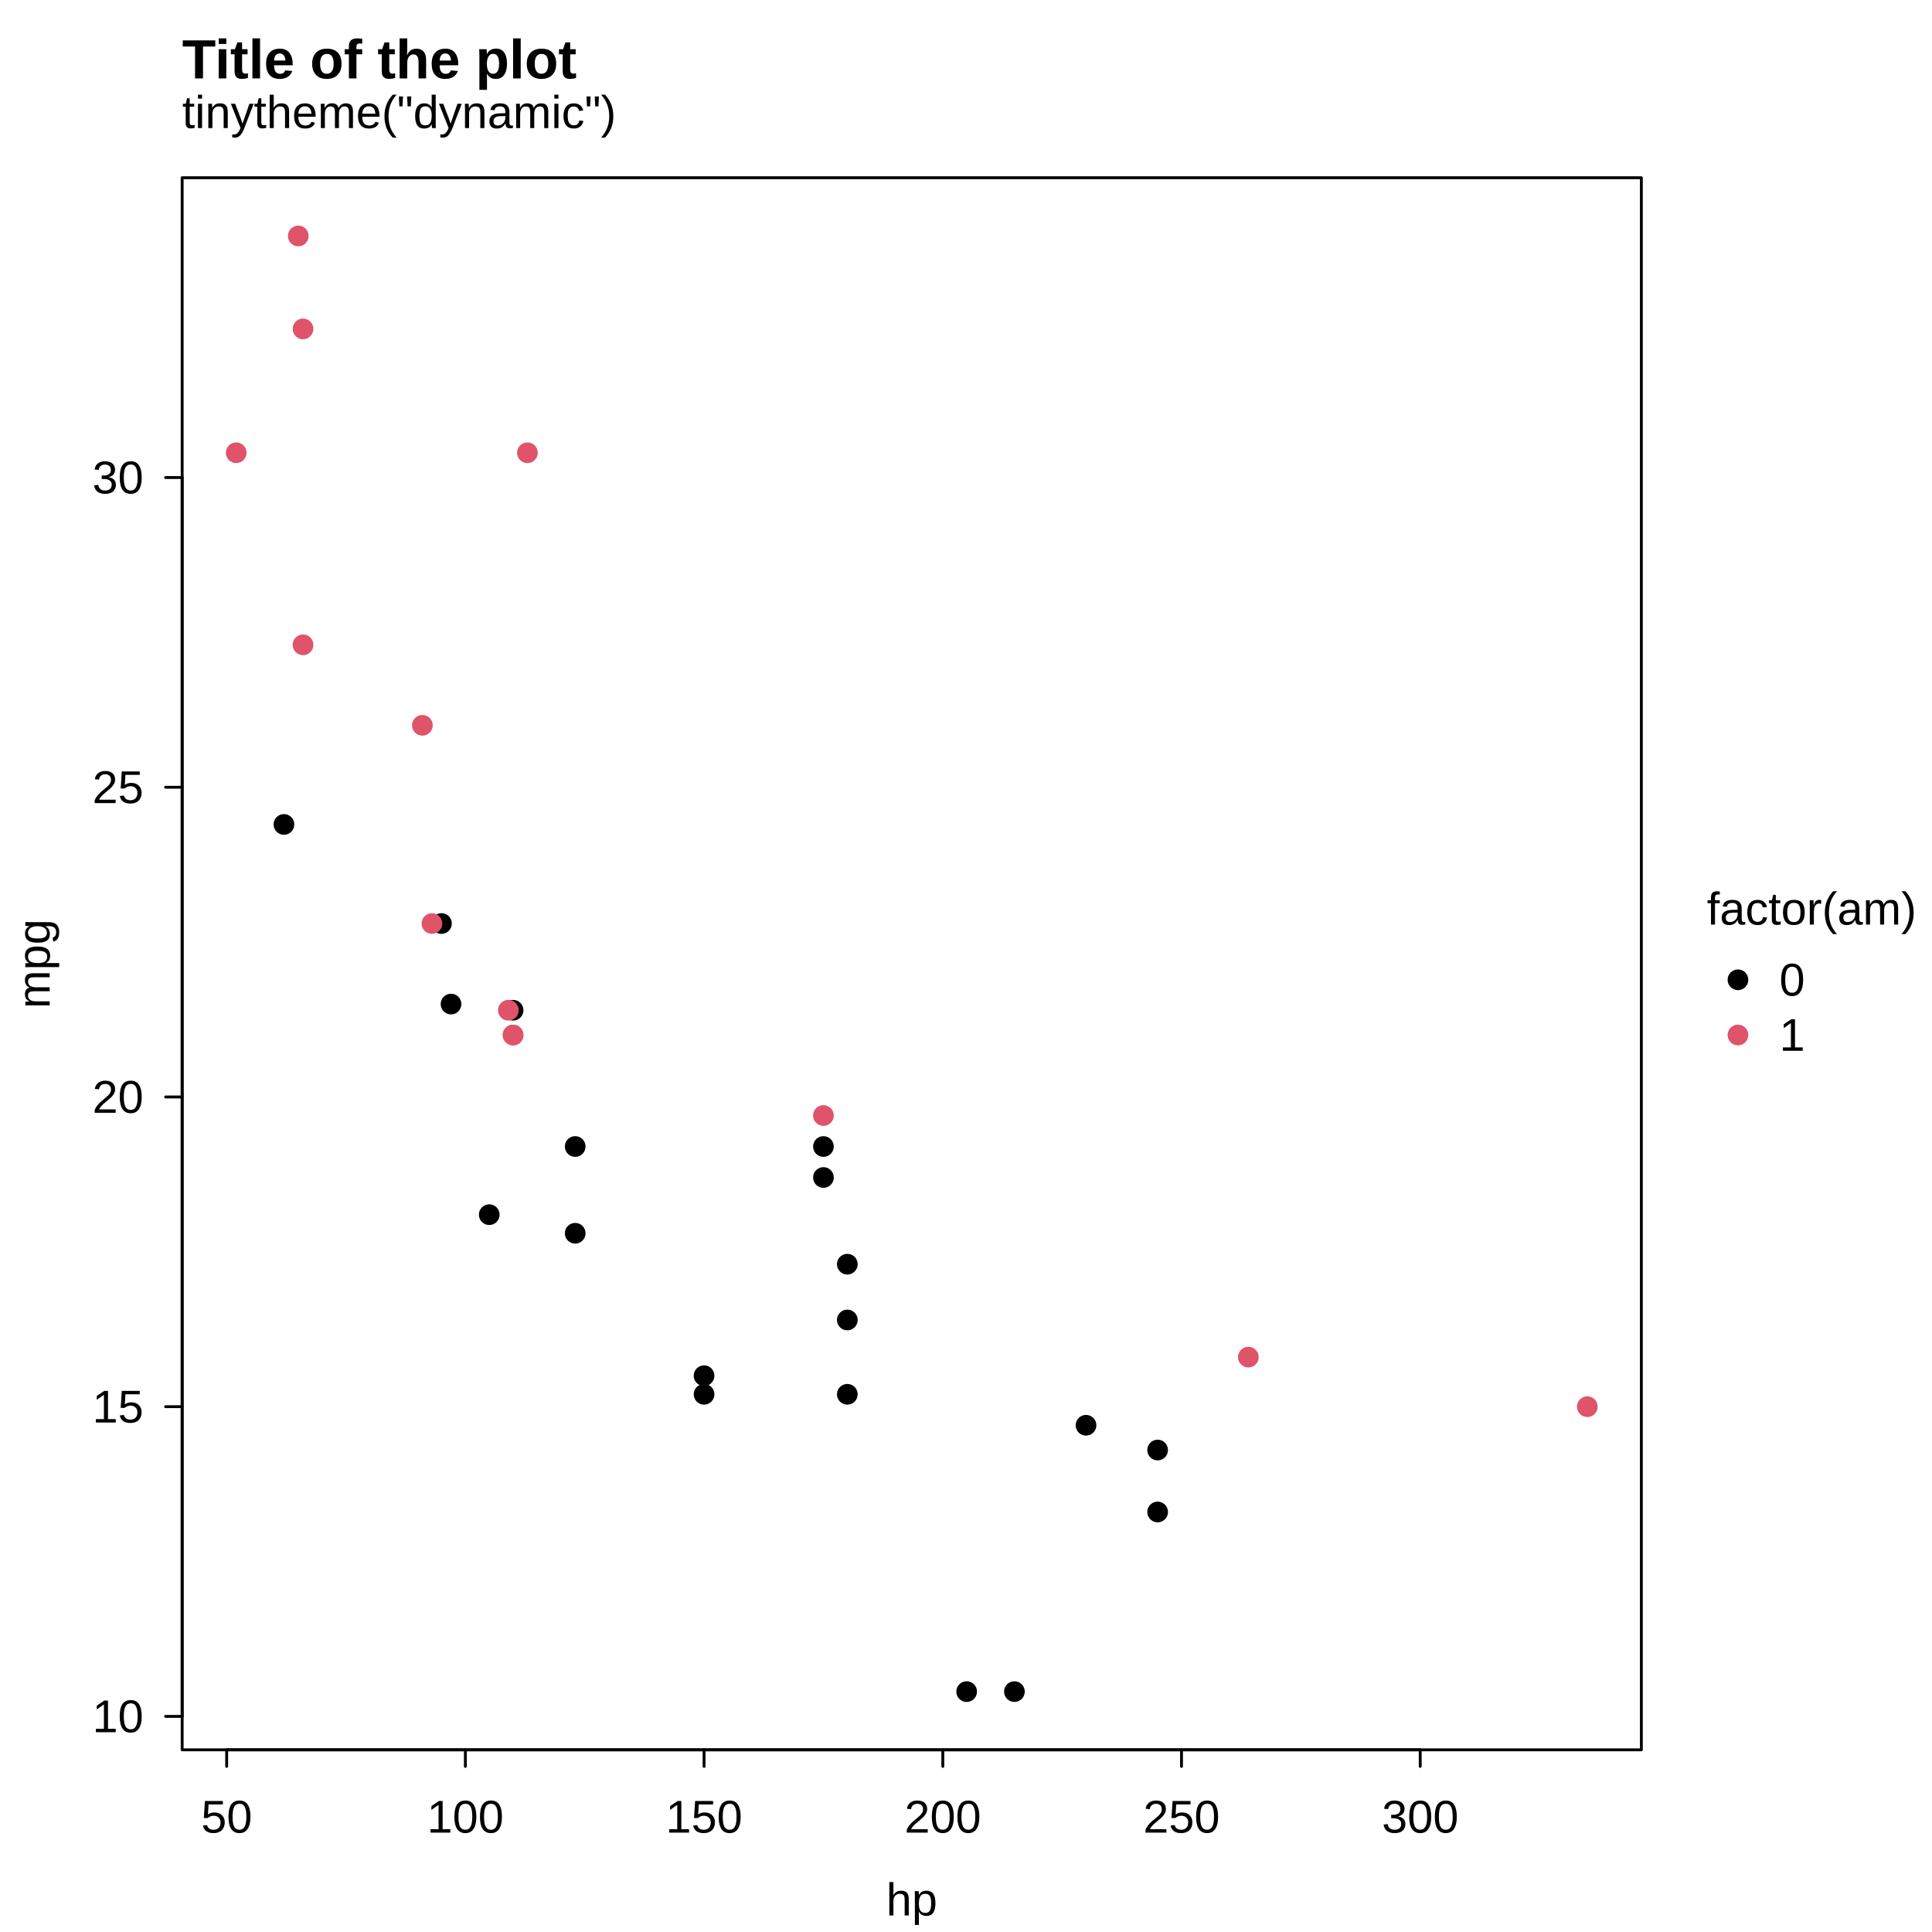
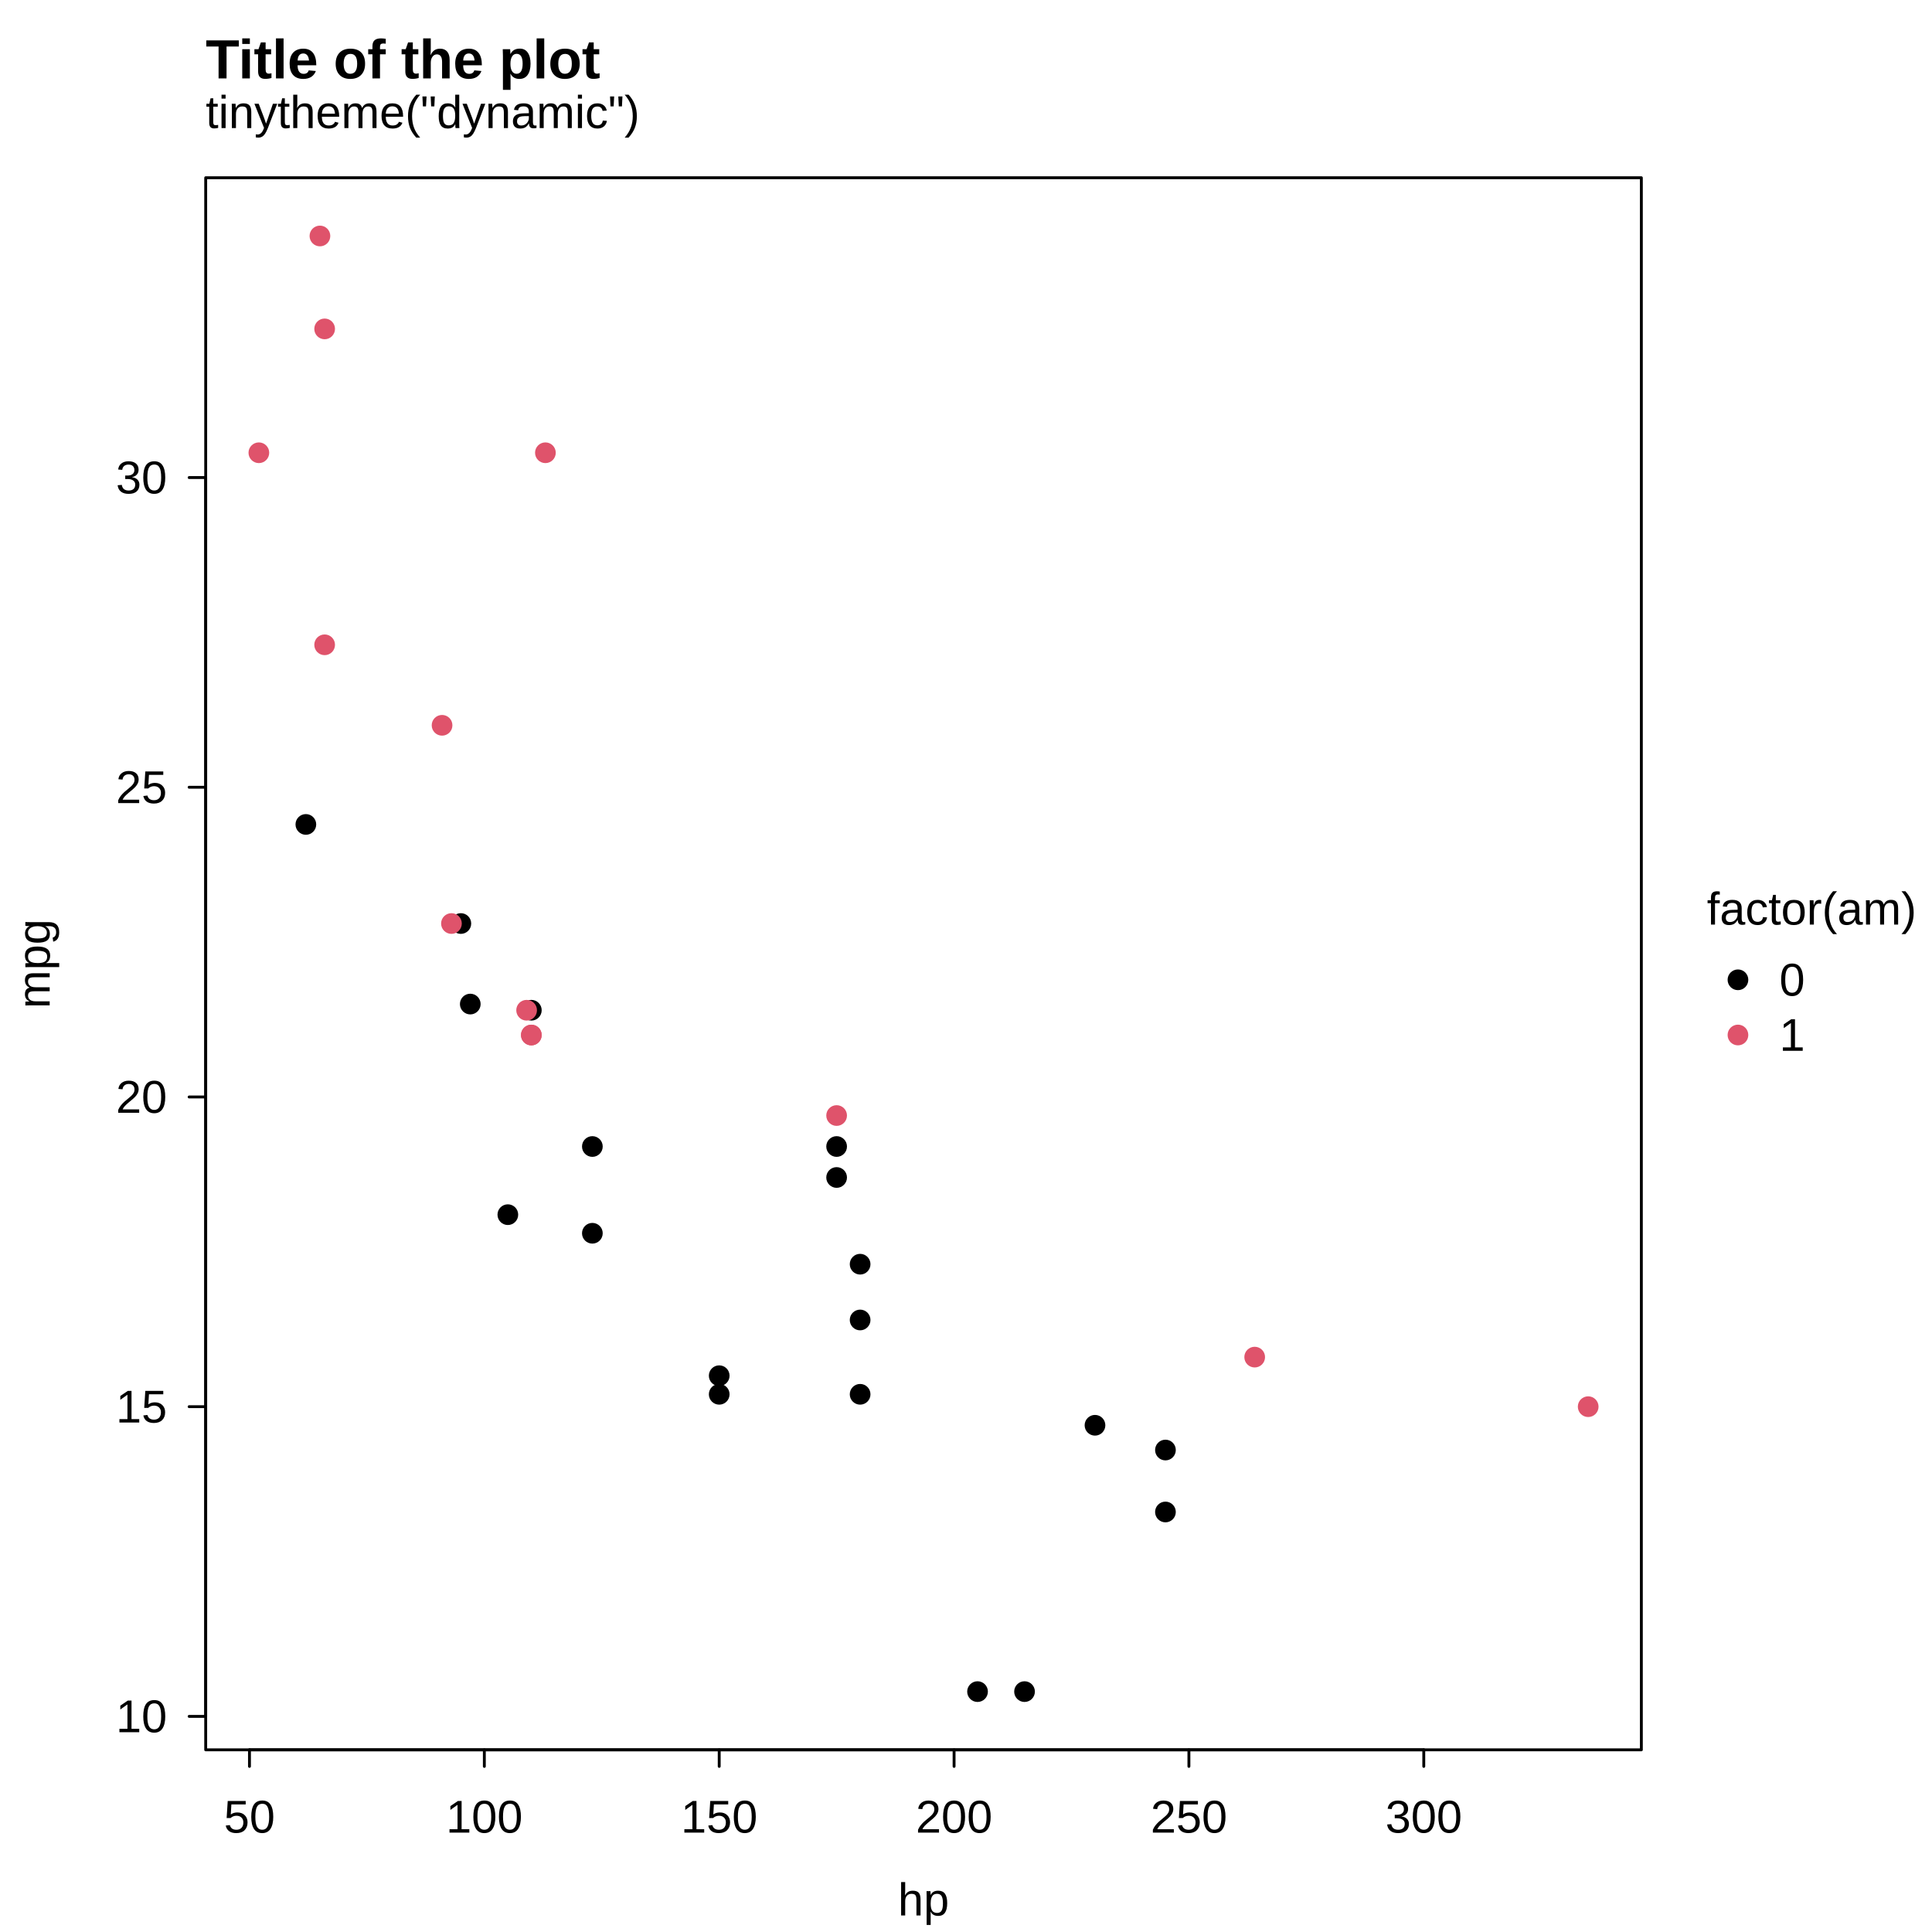
<svg xmlns="http://www.w3.org/2000/svg" width="504.00pt" height="504.00pt" viewBox="0 0 504.00 504.00">
  <g class="svglite">
    <defs>
      <style type="text/css">
    .svglite line, .svglite polyline, .svglite polygon, .svglite path, .svglite rect, .svglite circle {
      fill: none;
      stroke: #000000;
      stroke-linecap: round;
      stroke-linejoin: round;
      stroke-miterlimit: 10.00;
    }
    .svglite text {
      white-space: pre;
    }
    .svglite g.glyphgroup path {
      fill: inherit;
      stroke: none;
    }
  </style>
    </defs>
    <rect width="100%" height="100%" style="stroke: none; fill: #FFFFFF;" />
    <defs>
      <clipPath id="cpMC4wMHw1MDQuMDB8MC4wMHw1MDQuMDA=">
        <rect x="0.00" y="0.00" width="504.00" height="504.00" />
      </clipPath>
    </defs>
    <g clip-path="url(#cpMC4wMHw1MDQuMDB8MC4wMHw1MDQuMDA=)">
      <circle cx="453.38" cy="255.60" r="2.70" style="stroke-width: 0.75; stroke: none; fill: #000000;" />
      <circle cx="453.38" cy="270.00" r="2.70" style="stroke-width: 0.75; stroke: none; fill: #DF536B;" />
      <text x="472.62" y="241.20" text-anchor="middle" style="font-size: 12.00px; font-family: &quot;Liberation Sans&quot;;" textLength="54.67px" lengthAdjust="spacingAndGlyphs">factor(am)</text>
      <text x="464.18" y="259.73" style="font-size: 12.00px; font-family: &quot;Liberation Sans&quot;;" textLength="6.67px" lengthAdjust="spacingAndGlyphs">0</text>
      <text x="464.18" y="274.13" style="font-size: 12.00px; font-family: &quot;Liberation Sans&quot;;" textLength="6.67px" lengthAdjust="spacingAndGlyphs">1</text>
-       <text x="47.52" y="33.41" style="font-size: 12.00px; font-family: &quot;Liberation Sans&quot;;" textLength="113.23px" lengthAdjust="spacingAndGlyphs">tinytheme("dynamic")</text>
+       <text x="53.66" y="33.41" style="font-size: 12.00px; font-family: &quot;Liberation Sans&quot;;" textLength="113.23px" lengthAdjust="spacingAndGlyphs">tinytheme("dynamic")</text>
    </g>
    <defs>
      <clipPath id="cpMC4wMHw0MjguMTh8MC4wMHw1MDQuMDA=">
        <rect x="0.00" y="0.00" width="428.18" height="504.00" />
      </clipPath>
    </defs>
    <g clip-path="url(#cpMC4wMHw0MjguMTh8MC4wMHw1MDQuMDA=)">
-       <text x="47.52" y="20.45" style="font-size: 14.40px; font-weight: bold; font-family: &quot;Liberation Sans&quot;;" textLength="102.91px" lengthAdjust="spacingAndGlyphs">Title of the plot</text>
-       <text x="237.85" y="499.68" text-anchor="middle" style="font-size: 12.00px; font-family: &quot;Liberation Sans&quot;;" textLength="13.34px" lengthAdjust="spacingAndGlyphs">hp</text>
+       <text x="53.66" y="20.45" style="font-size: 14.40px; font-weight: bold; font-family: &quot;Liberation Sans&quot;;" textLength="102.91px" lengthAdjust="spacingAndGlyphs">Title of the plot</text>
+       <text x="240.92" y="499.68" text-anchor="middle" style="font-size: 12.00px; font-family: &quot;Liberation Sans&quot;;" textLength="13.34px" lengthAdjust="spacingAndGlyphs">hp</text>
      <text transform="translate(12.96,251.42) rotate(-90)" text-anchor="middle" style="font-size: 12.00px; font-family: &quot;Liberation Sans&quot;;" textLength="23.34px" lengthAdjust="spacingAndGlyphs">mpg</text>
    </g>
    <g clip-path="url(#cpMC4wMHw1MDQuMDB8MC4wMHw1MDQuMDA=)">
-       <line x1="59.13" y1="456.48" x2="370.49" y2="456.48" style="stroke-width: 0.75;" />
-       <line x1="59.13" y1="456.48" x2="59.13" y2="460.80" style="stroke-width: 0.75;" />
-       <line x1="121.40" y1="456.48" x2="121.40" y2="460.80" style="stroke-width: 0.75;" />
-       <line x1="183.67" y1="456.48" x2="183.67" y2="460.80" style="stroke-width: 0.75;" />
-       <line x1="245.95" y1="456.48" x2="245.95" y2="460.80" style="stroke-width: 0.75;" />
-       <line x1="308.22" y1="456.48" x2="308.22" y2="460.80" style="stroke-width: 0.75;" />
-       <line x1="370.49" y1="456.48" x2="370.49" y2="460.80" style="stroke-width: 0.75;" />
-       <text x="59.13" y="478.08" text-anchor="middle" style="font-size: 12.00px; font-family: &quot;Liberation Sans&quot;;" textLength="13.34px" lengthAdjust="spacingAndGlyphs">50</text>
-       <text x="121.40" y="478.08" text-anchor="middle" style="font-size: 12.00px; font-family: &quot;Liberation Sans&quot;;" textLength="20.02px" lengthAdjust="spacingAndGlyphs">100</text>
-       <text x="183.67" y="478.08" text-anchor="middle" style="font-size: 12.00px; font-family: &quot;Liberation Sans&quot;;" textLength="20.02px" lengthAdjust="spacingAndGlyphs">150</text>
-       <text x="245.95" y="478.08" text-anchor="middle" style="font-size: 12.00px; font-family: &quot;Liberation Sans&quot;;" textLength="20.02px" lengthAdjust="spacingAndGlyphs">200</text>
-       <text x="308.22" y="478.08" text-anchor="middle" style="font-size: 12.00px; font-family: &quot;Liberation Sans&quot;;" textLength="20.02px" lengthAdjust="spacingAndGlyphs">250</text>
-       <text x="370.49" y="478.08" text-anchor="middle" style="font-size: 12.00px; font-family: &quot;Liberation Sans&quot;;" textLength="20.02px" lengthAdjust="spacingAndGlyphs">300</text>
-       <line x1="47.52" y1="447.75" x2="47.52" y2="124.58" style="stroke-width: 0.75;" />
-       <line x1="47.52" y1="447.75" x2="43.20" y2="447.75" style="stroke-width: 0.75;" />
-       <line x1="47.52" y1="366.96" x2="43.20" y2="366.96" style="stroke-width: 0.75;" />
-       <line x1="47.52" y1="286.17" x2="43.20" y2="286.17" style="stroke-width: 0.75;" />
-       <line x1="47.52" y1="205.37" x2="43.20" y2="205.37" style="stroke-width: 0.75;" />
-       <line x1="47.52" y1="124.58" x2="43.20" y2="124.58" style="stroke-width: 0.75;" />
-       <text x="37.44" y="451.88" text-anchor="end" style="font-size: 12.00px; font-family: &quot;Liberation Sans&quot;;" textLength="13.34px" lengthAdjust="spacingAndGlyphs">10</text>
-       <text x="37.44" y="371.09" text-anchor="end" style="font-size: 12.00px; font-family: &quot;Liberation Sans&quot;;" textLength="13.34px" lengthAdjust="spacingAndGlyphs">15</text>
-       <text x="37.44" y="290.29" text-anchor="end" style="font-size: 12.00px; font-family: &quot;Liberation Sans&quot;;" textLength="13.34px" lengthAdjust="spacingAndGlyphs">20</text>
-       <text x="37.44" y="209.50" text-anchor="end" style="font-size: 12.00px; font-family: &quot;Liberation Sans&quot;;" textLength="13.34px" lengthAdjust="spacingAndGlyphs">25</text>
-       <text x="37.44" y="128.71" text-anchor="end" style="font-size: 12.00px; font-family: &quot;Liberation Sans&quot;;" textLength="13.34px" lengthAdjust="spacingAndGlyphs">30</text>
-       <polygon points="47.52,456.48 428.18,456.48 428.18,46.37 47.52,46.37 " style="stroke-width: 0.75;" />
+       <line x1="65.08" y1="456.48" x2="371.42" y2="456.48" style="stroke-width: 0.75;" />
+       <line x1="65.08" y1="456.48" x2="65.08" y2="460.80" style="stroke-width: 0.75;" />
+       <line x1="126.35" y1="456.48" x2="126.35" y2="460.80" style="stroke-width: 0.75;" />
+       <line x1="187.62" y1="456.48" x2="187.62" y2="460.80" style="stroke-width: 0.75;" />
+       <line x1="248.89" y1="456.48" x2="248.89" y2="460.80" style="stroke-width: 0.75;" />
+       <line x1="310.15" y1="456.48" x2="310.15" y2="460.80" style="stroke-width: 0.75;" />
+       <line x1="371.42" y1="456.48" x2="371.42" y2="460.80" style="stroke-width: 0.75;" />
+       <text x="65.08" y="478.08" text-anchor="middle" style="font-size: 12.00px; font-family: &quot;Liberation Sans&quot;;" textLength="13.34px" lengthAdjust="spacingAndGlyphs">50</text>
+       <text x="126.35" y="478.08" text-anchor="middle" style="font-size: 12.00px; font-family: &quot;Liberation Sans&quot;;" textLength="20.02px" lengthAdjust="spacingAndGlyphs">100</text>
+       <text x="187.62" y="478.08" text-anchor="middle" style="font-size: 12.00px; font-family: &quot;Liberation Sans&quot;;" textLength="20.02px" lengthAdjust="spacingAndGlyphs">150</text>
+       <text x="248.89" y="478.08" text-anchor="middle" style="font-size: 12.00px; font-family: &quot;Liberation Sans&quot;;" textLength="20.02px" lengthAdjust="spacingAndGlyphs">200</text>
+       <text x="310.15" y="478.08" text-anchor="middle" style="font-size: 12.00px; font-family: &quot;Liberation Sans&quot;;" textLength="20.02px" lengthAdjust="spacingAndGlyphs">250</text>
+       <text x="371.42" y="478.08" text-anchor="middle" style="font-size: 12.00px; font-family: &quot;Liberation Sans&quot;;" textLength="20.02px" lengthAdjust="spacingAndGlyphs">300</text>
+       <line x1="53.66" y1="447.75" x2="53.66" y2="124.58" style="stroke-width: 0.75;" />
+       <line x1="53.66" y1="447.75" x2="49.34" y2="447.75" style="stroke-width: 0.75;" />
+       <line x1="53.66" y1="366.96" x2="49.34" y2="366.96" style="stroke-width: 0.75;" />
+       <line x1="53.66" y1="286.17" x2="49.34" y2="286.17" style="stroke-width: 0.75;" />
+       <line x1="53.66" y1="205.37" x2="49.34" y2="205.37" style="stroke-width: 0.75;" />
+       <line x1="53.66" y1="124.58" x2="49.34" y2="124.58" style="stroke-width: 0.75;" />
+       <text x="43.58" y="451.88" text-anchor="end" style="font-size: 12.00px; font-family: &quot;Liberation Sans&quot;;" textLength="13.34px" lengthAdjust="spacingAndGlyphs">10</text>
+       <text x="43.58" y="371.09" text-anchor="end" style="font-size: 12.00px; font-family: &quot;Liberation Sans&quot;;" textLength="13.34px" lengthAdjust="spacingAndGlyphs">15</text>
+       <text x="43.58" y="290.29" text-anchor="end" style="font-size: 12.00px; font-family: &quot;Liberation Sans&quot;;" textLength="13.34px" lengthAdjust="spacingAndGlyphs">20</text>
+       <text x="43.58" y="209.50" text-anchor="end" style="font-size: 12.00px; font-family: &quot;Liberation Sans&quot;;" textLength="13.34px" lengthAdjust="spacingAndGlyphs">25</text>
+       <text x="43.58" y="128.71" text-anchor="end" style="font-size: 12.00px; font-family: &quot;Liberation Sans&quot;;" textLength="13.34px" lengthAdjust="spacingAndGlyphs">30</text>
+       <polygon points="53.66,456.48 428.18,456.48 428.18,46.37 53.66,46.37 " style="stroke-width: 0.75;" />
    </g>
    <defs>
-       <clipPath id="cpNDcuNTJ8NDI4LjE4fDQ2LjM3fDQ1Ni40OA==">
-         <rect x="47.52" y="46.37" width="380.66" height="410.11" />
+       <clipPath id="cpNTMuNjZ8NDI4LjE4fDQ2LjM3fDQ1Ni40OA==">
+         <rect x="53.66" y="46.37" width="374.52" height="410.11" />
      </clipPath>
    </defs>
-     <g clip-path="url(#cpNDcuNTJ8NDI4LjE4fDQ2LjM3fDQ1Ni40OA==)">
-       <circle cx="133.85" cy="263.54" r="2.70" style="stroke-width: 0.75; stroke: none; fill: #000000;" />
-       <circle cx="214.81" cy="307.17" r="2.70" style="stroke-width: 0.75; stroke: none; fill: #000000;" />
-       <circle cx="127.63" cy="316.87" r="2.70" style="stroke-width: 0.75; stroke: none; fill: #000000;" />
-       <circle cx="301.99" cy="378.27" r="2.70" style="stroke-width: 0.75; stroke: none; fill: #000000;" />
-       <circle cx="74.07" cy="215.07" r="2.70" style="stroke-width: 0.75; stroke: none; fill: #000000;" />
-       <circle cx="115.17" cy="240.92" r="2.70" style="stroke-width: 0.75; stroke: none; fill: #000000;" />
-       <circle cx="150.05" cy="299.09" r="2.70" style="stroke-width: 0.75; stroke: none; fill: #000000;" />
-       <circle cx="150.05" cy="321.72" r="2.70" style="stroke-width: 0.75; stroke: none; fill: #000000;" />
-       <circle cx="221.04" cy="344.34" r="2.70" style="stroke-width: 0.75; stroke: none; fill: #000000;" />
-       <circle cx="221.04" cy="329.79" r="2.70" style="stroke-width: 0.75; stroke: none; fill: #000000;" />
-       <circle cx="221.04" cy="363.73" r="2.70" style="stroke-width: 0.75; stroke: none; fill: #000000;" />
-       <circle cx="252.17" cy="441.29" r="2.70" style="stroke-width: 0.75; stroke: none; fill: #000000;" />
-       <circle cx="264.63" cy="441.29" r="2.70" style="stroke-width: 0.75; stroke: none; fill: #000000;" />
-       <circle cx="283.31" cy="371.81" r="2.70" style="stroke-width: 0.75; stroke: none; fill: #000000;" />
-       <circle cx="117.66" cy="261.93" r="2.70" style="stroke-width: 0.75; stroke: none; fill: #000000;" />
-       <circle cx="183.67" cy="358.88" r="2.70" style="stroke-width: 0.75; stroke: none; fill: #000000;" />
-       <circle cx="183.67" cy="363.73" r="2.70" style="stroke-width: 0.75; stroke: none; fill: #000000;" />
-       <circle cx="301.99" cy="394.43" r="2.70" style="stroke-width: 0.75; stroke: none; fill: #000000;" />
-       <circle cx="214.81" cy="299.09" r="2.70" style="stroke-width: 0.75; stroke: none; fill: #000000;" />
-       <circle cx="133.85" cy="270.01" r="2.70" style="stroke-width: 0.75; stroke: none; fill: #DF536B;" />
-       <circle cx="133.85" cy="270.01" r="2.70" style="stroke-width: 0.75; stroke: none; fill: #DF536B;" />
-       <circle cx="112.68" cy="240.92" r="2.70" style="stroke-width: 0.75; stroke: none; fill: #DF536B;" />
-       <circle cx="79.05" cy="85.80" r="2.70" style="stroke-width: 0.75; stroke: none; fill: #DF536B;" />
-       <circle cx="61.62" cy="118.11" r="2.70" style="stroke-width: 0.75; stroke: none; fill: #DF536B;" />
-       <circle cx="77.81" cy="61.56" r="2.70" style="stroke-width: 0.75; stroke: none; fill: #DF536B;" />
-       <circle cx="79.05" cy="168.21" r="2.70" style="stroke-width: 0.75; stroke: none; fill: #DF536B;" />
-       <circle cx="110.19" cy="189.21" r="2.70" style="stroke-width: 0.75; stroke: none; fill: #DF536B;" />
-       <circle cx="137.59" cy="118.11" r="2.70" style="stroke-width: 0.75; stroke: none; fill: #DF536B;" />
-       <circle cx="325.66" cy="354.03" r="2.70" style="stroke-width: 0.75; stroke: none; fill: #DF536B;" />
-       <circle cx="214.81" cy="291.01" r="2.70" style="stroke-width: 0.75; stroke: none; fill: #DF536B;" />
-       <circle cx="414.08" cy="366.96" r="2.70" style="stroke-width: 0.75; stroke: none; fill: #DF536B;" />
-       <circle cx="132.61" cy="263.54" r="2.70" style="stroke-width: 0.75; stroke: none; fill: #DF536B;" />
+     <g clip-path="url(#cpNTMuNjZ8NDI4LjE4fDQ2LjM3fDQ1Ni40OA==)">
+       <circle cx="138.61" cy="263.54" r="2.70" style="stroke-width: 0.75; stroke: none; fill: #000000;" />
+       <circle cx="218.25" cy="307.17" r="2.70" style="stroke-width: 0.75; stroke: none; fill: #000000;" />
+       <circle cx="132.48" cy="316.87" r="2.70" style="stroke-width: 0.75; stroke: none; fill: #000000;" />
+       <circle cx="304.03" cy="378.27" r="2.70" style="stroke-width: 0.75; stroke: none; fill: #000000;" />
+       <circle cx="79.79" cy="215.07" r="2.70" style="stroke-width: 0.75; stroke: none; fill: #000000;" />
+       <circle cx="120.22" cy="240.92" r="2.70" style="stroke-width: 0.75; stroke: none; fill: #000000;" />
+       <circle cx="154.53" cy="299.09" r="2.70" style="stroke-width: 0.75; stroke: none; fill: #000000;" />
+       <circle cx="154.53" cy="321.72" r="2.70" style="stroke-width: 0.75; stroke: none; fill: #000000;" />
+       <circle cx="224.38" cy="344.34" r="2.70" style="stroke-width: 0.75; stroke: none; fill: #000000;" />
+       <circle cx="224.38" cy="329.79" r="2.70" style="stroke-width: 0.75; stroke: none; fill: #000000;" />
+       <circle cx="224.38" cy="363.73" r="2.70" style="stroke-width: 0.75; stroke: none; fill: #000000;" />
+       <circle cx="255.01" cy="441.29" r="2.70" style="stroke-width: 0.75; stroke: none; fill: #000000;" />
+       <circle cx="267.27" cy="441.29" r="2.70" style="stroke-width: 0.75; stroke: none; fill: #000000;" />
+       <circle cx="285.65" cy="371.81" r="2.70" style="stroke-width: 0.75; stroke: none; fill: #000000;" />
+       <circle cx="122.68" cy="261.93" r="2.70" style="stroke-width: 0.75; stroke: none; fill: #000000;" />
+       <circle cx="187.62" cy="358.88" r="2.70" style="stroke-width: 0.75; stroke: none; fill: #000000;" />
+       <circle cx="187.62" cy="363.73" r="2.70" style="stroke-width: 0.75; stroke: none; fill: #000000;" />
+       <circle cx="304.03" cy="394.43" r="2.70" style="stroke-width: 0.75; stroke: none; fill: #000000;" />
+       <circle cx="218.25" cy="299.09" r="2.70" style="stroke-width: 0.75; stroke: none; fill: #000000;" />
+       <circle cx="138.61" cy="270.01" r="2.70" style="stroke-width: 0.75; stroke: none; fill: #DF536B;" />
+       <circle cx="138.61" cy="270.01" r="2.70" style="stroke-width: 0.75; stroke: none; fill: #DF536B;" />
+       <circle cx="117.77" cy="240.92" r="2.70" style="stroke-width: 0.75; stroke: none; fill: #DF536B;" />
+       <circle cx="84.69" cy="85.80" r="2.70" style="stroke-width: 0.75; stroke: none; fill: #DF536B;" />
+       <circle cx="67.53" cy="118.11" r="2.70" style="stroke-width: 0.75; stroke: none; fill: #DF536B;" />
+       <circle cx="83.46" cy="61.56" r="2.70" style="stroke-width: 0.75; stroke: none; fill: #DF536B;" />
+       <circle cx="84.69" cy="168.21" r="2.70" style="stroke-width: 0.75; stroke: none; fill: #DF536B;" />
+       <circle cx="115.32" cy="189.21" r="2.70" style="stroke-width: 0.75; stroke: none; fill: #DF536B;" />
+       <circle cx="142.28" cy="118.11" r="2.70" style="stroke-width: 0.75; stroke: none; fill: #DF536B;" />
+       <circle cx="327.31" cy="354.03" r="2.70" style="stroke-width: 0.75; stroke: none; fill: #DF536B;" />
+       <circle cx="218.25" cy="291.01" r="2.70" style="stroke-width: 0.75; stroke: none; fill: #DF536B;" />
+       <circle cx="414.31" cy="366.96" r="2.70" style="stroke-width: 0.75; stroke: none; fill: #DF536B;" />
+       <circle cx="137.38" cy="263.54" r="2.70" style="stroke-width: 0.75; stroke: none; fill: #DF536B;" />
    </g>
  </g>
</svg>
